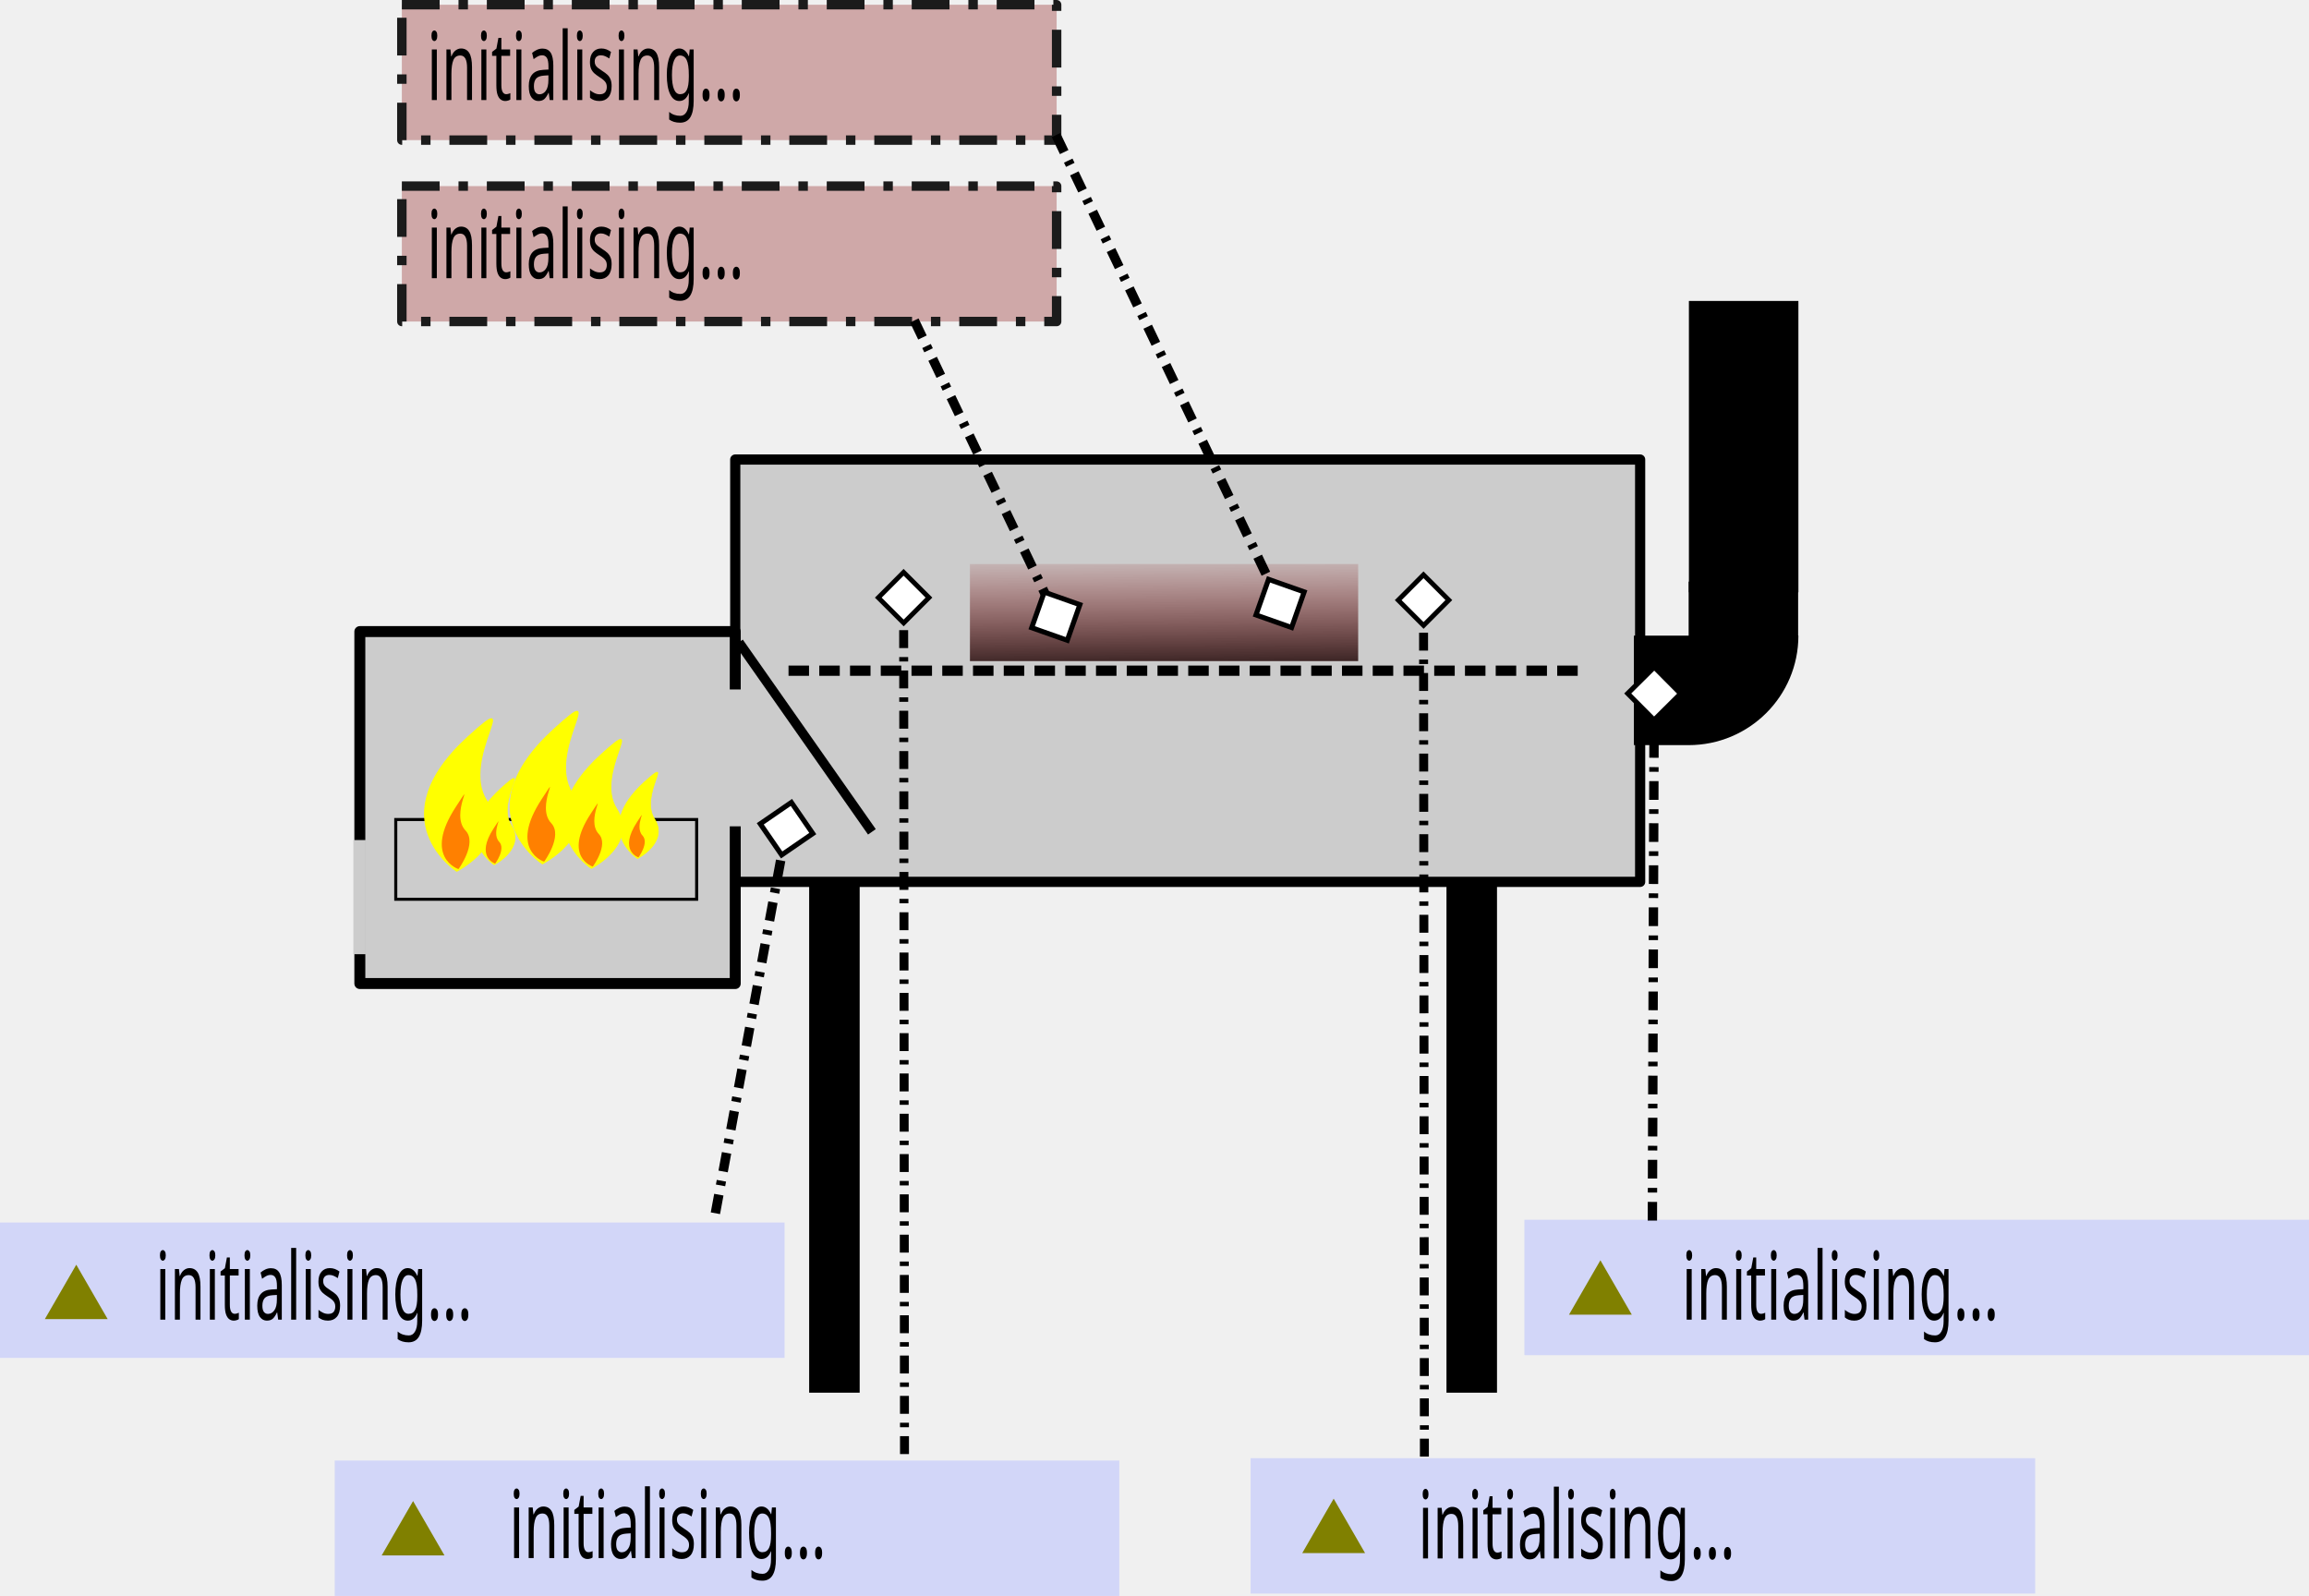
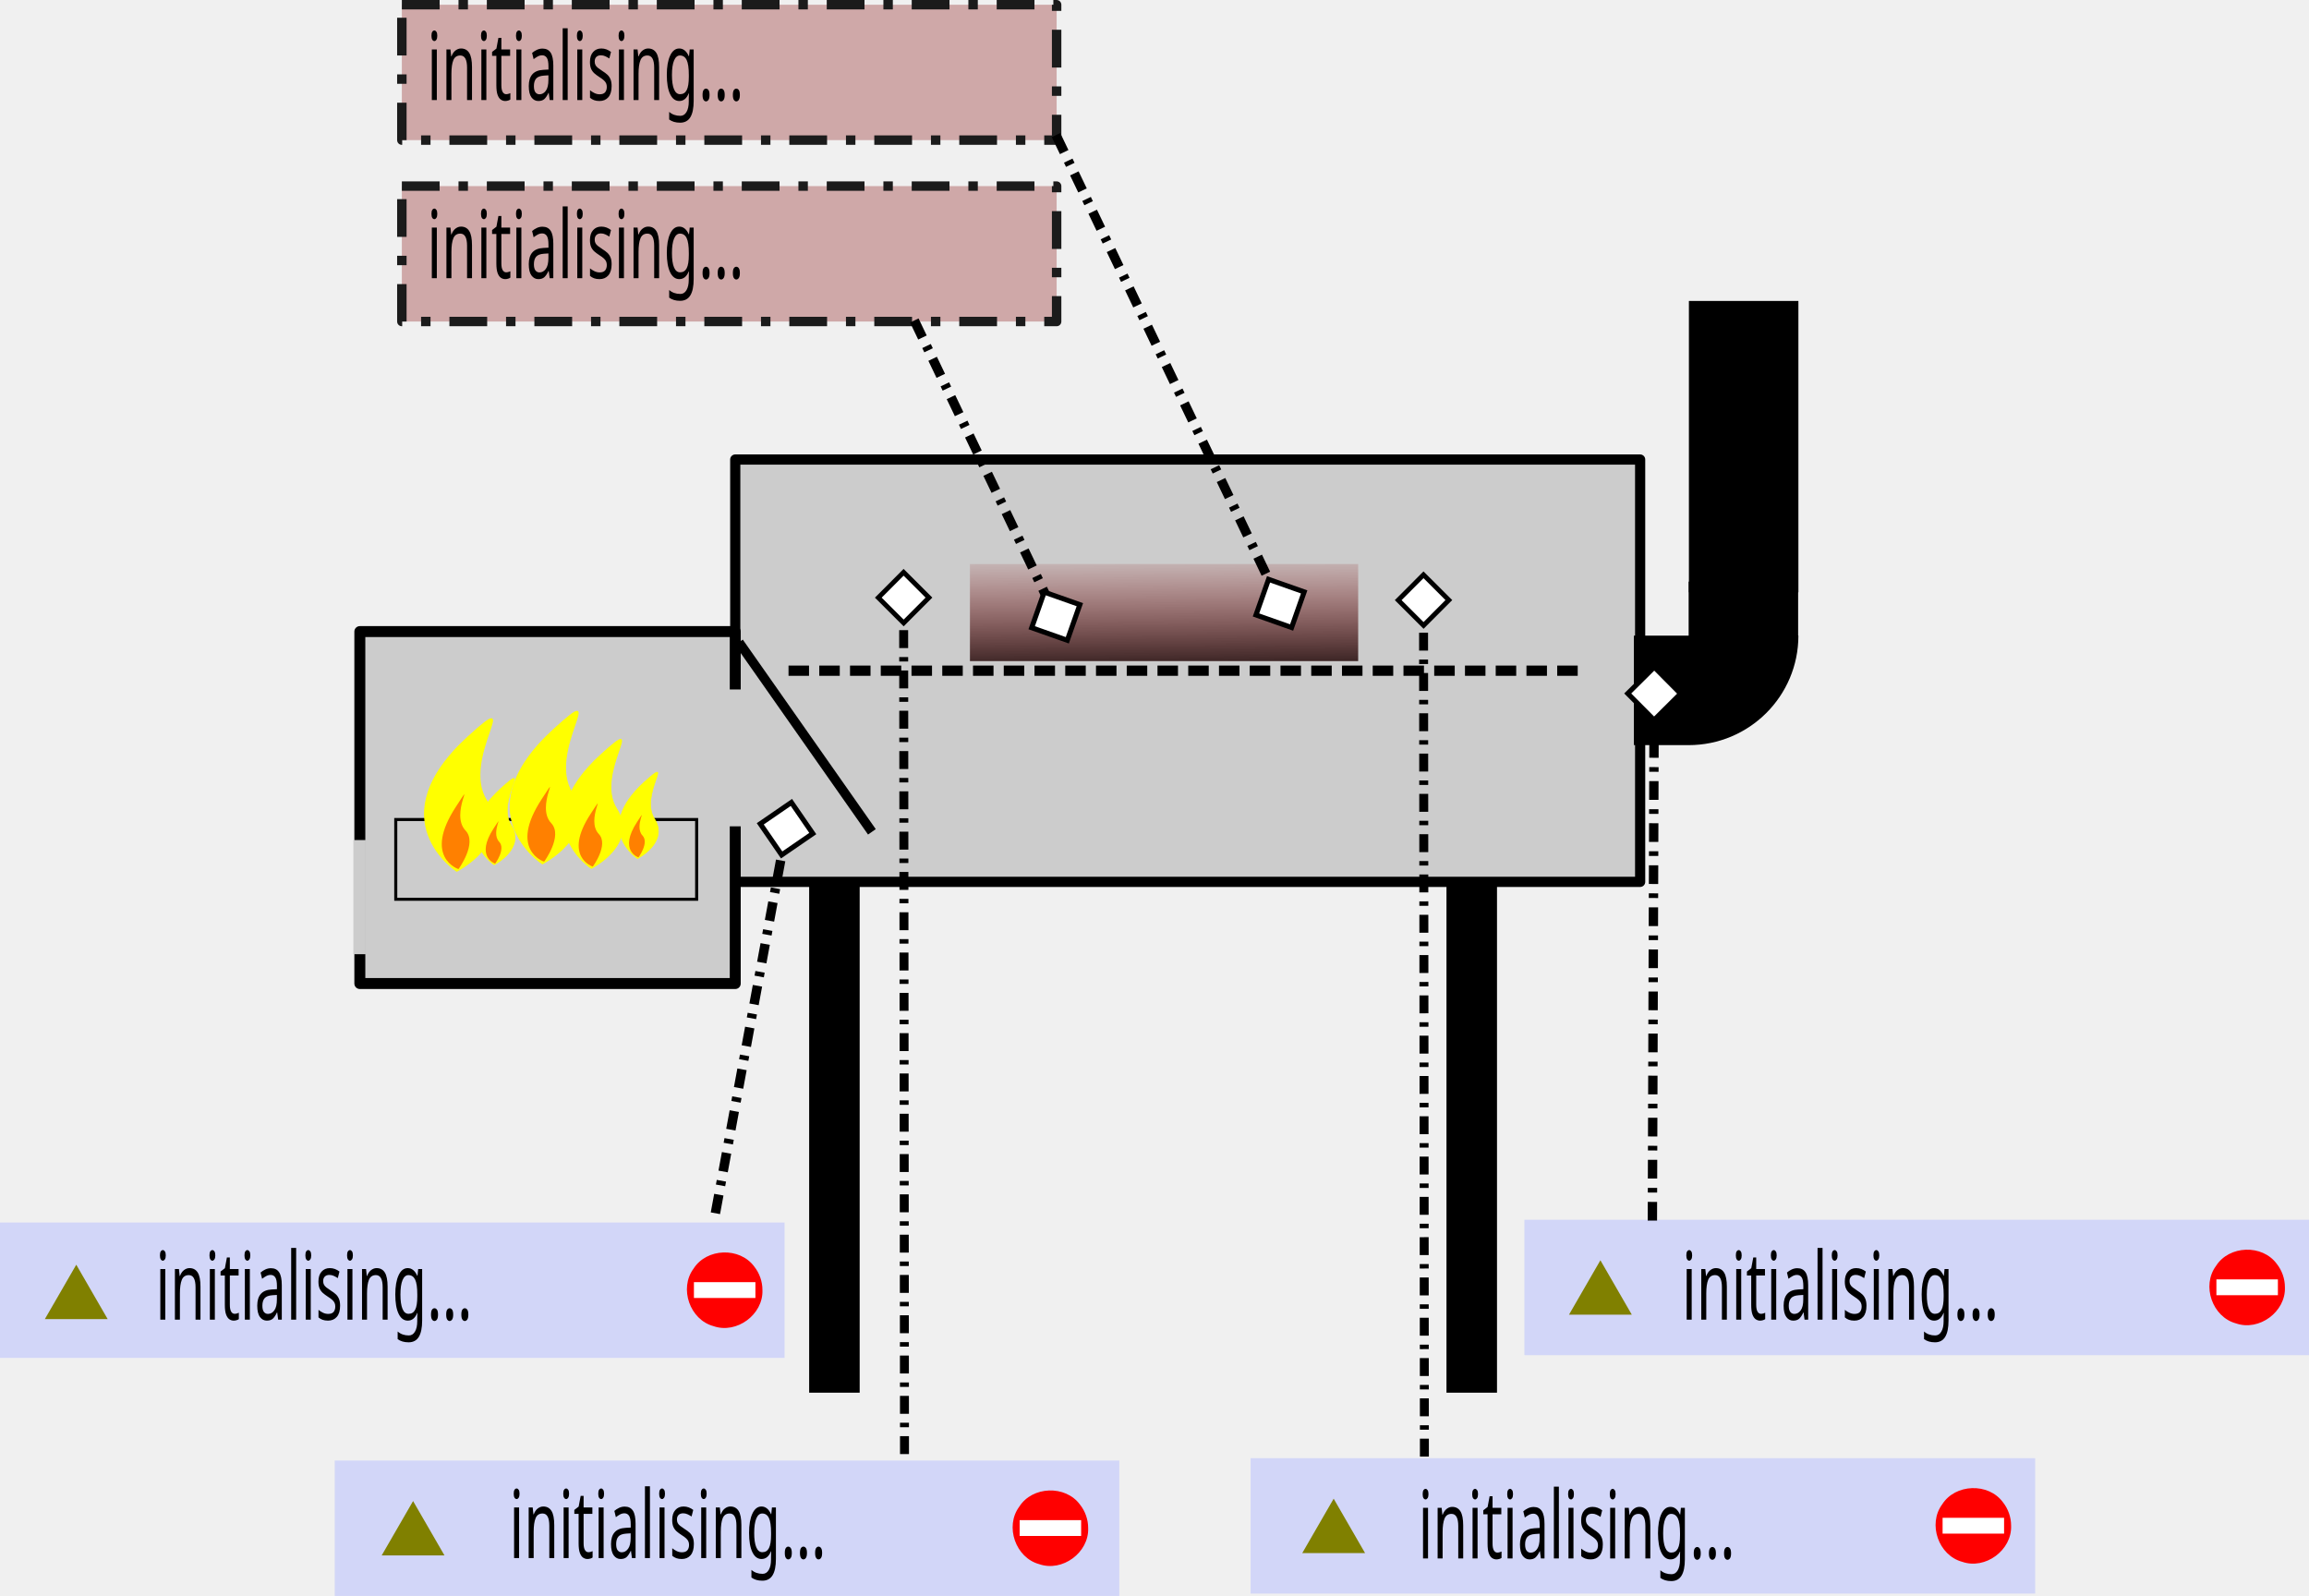
<svg xmlns="http://www.w3.org/2000/svg" xmlns:xlink="http://www.w3.org/1999/xlink" width="978.195" height="676.102" id="svg2" version="1.1">
  <defs id="defs4">
    <linearGradient id="linearGradient4293">
      <stop style="stop-color:#000000;stop-opacity:1;" offset="0" id="stop4295" />
      <stop style="stop-color:#980000;stop-opacity:0" offset="1" id="stop4297" />
    </linearGradient>
    <marker orient="auto" refY="0" refX="0" id="EmptyDiamondM" style="overflow:visible">
      <path id="path3927" d="M 0,-7.071 -7.071,0 0,7.071 7.071,0 0,-7.071 Z" style="fill:#ffffff;fill-rule:evenodd;stroke:#000000;stroke-width:1pt" transform="scale(0.4,0.4)" />
    </marker>
    <marker orient="auto" refY="0" refX="0" id="EmptyDiamondL" style="overflow:visible">
      <path id="path3924" d="M 0,-7.071 -7.071,0 0,7.071 7.071,0 0,-7.071 Z" style="fill:#ffffff;fill-rule:evenodd;stroke:#000000;stroke-width:1pt" transform="scale(0.8,0.8)" />
    </marker>
    <marker orient="auto" refY="0" refX="0" id="EmptyDiamondM-8" style="overflow:visible">
      <path id="path3927-4" d="M 0,-7.071 -7.071,0 0,7.071 7.071,0 0,-7.071 Z" style="fill:#ffffff;fill-rule:evenodd;stroke:#000000;stroke-width:1pt" transform="scale(0.4,0.4)" />
    </marker>
    <marker orient="auto" refY="0" refX="0" id="EmptyDiamondM-3" style="overflow:visible">
      <path id="path3927-8" d="M 0,-7.071 -7.071,0 0,7.071 7.071,0 0,-7.071 Z" style="fill:#ffffff;fill-rule:evenodd;stroke:#000000;stroke-width:1pt" transform="scale(0.4,0.4)" />
    </marker>
    <marker orient="auto" refY="0" refX="0" id="EmptyDiamondM-3-6" style="overflow:visible">
      <path id="path3927-8-1" d="M 0,-7.071 -7.071,0 0,7.071 7.071,0 0,-7.071 Z" style="fill:#ffffff;fill-rule:evenodd;stroke:#000000;stroke-width:1pt" transform="scale(0.4,0.4)" />
    </marker>
    <marker orient="auto" refY="0" refX="0" id="EmptyDiamondM-3-64" style="overflow:visible">
      <path id="path3927-8-8" d="M 0,-7.071 -7.071,0 0,7.071 7.071,0 0,-7.071 Z" style="fill:#ffffff;fill-rule:evenodd;stroke:#000000;stroke-width:1pt" transform="scale(0.4,0.4)" />
    </marker>
    <linearGradient xlink:href="#linearGradient4293" id="linearGradient4299" x1="77.7" y1="108.194" x2="77.026" y2="47.527" gradientUnits="userSpaceOnUse" gradientTransform="matrix(1.386364,0,0,1,300.1997,62.0368)" />
    <marker orient="auto" refY="0" refX="0" id="EmptyDiamondM-3-5" style="overflow:visible">
      <path id="path3927-8-6" d="M 0,-7.071 -7.071,0 0,7.071 7.071,0 0,-7.071 Z" style="fill:#ffffff;fill-rule:evenodd;stroke:#000000;stroke-width:1pt" transform="scale(0.4,0.4)" />
    </marker>
    <marker orient="auto" refY="0" refX="0" id="EmptyDiamondM-3-5-9" style="overflow:visible">
      <path id="path3927-8-6-5" d="M 0,-7.071 -7.071,0 0,7.071 7.071,0 0,-7.071 Z" style="fill:#ffffff;fill-rule:evenodd;stroke:#000000;stroke-width:1pt" transform="scale(0.4,0.4)" />
    </marker>
    <marker orient="auto" refY="0" refX="0" id="EmptyDiamondM-3-5-9-0" style="overflow:visible">
      <path id="path3927-8-6-5-4" d="M 0,-7.071 -7.071,0 0,7.071 7.071,0 0,-7.071 Z" style="fill:#ffffff;fill-rule:evenodd;stroke:#000000;stroke-width:1pt" transform="scale(0.4,0.4)" />
    </marker>
  </defs>
  <g id="layer1" transform="translate(77.78124,121.632)">
    <rect style="opacity:0.885;fill:#cfd3f9;fill-opacity:1;stroke:none;stroke-width:4;stroke-linejoin:round;stroke-miterlimit:4;stroke-dasharray:16, 8, 4, 8;stroke-dashoffset:0;stroke-opacity:1" id="rect3014-97" width="332.39" height="57.364" x="568.024" y="395.106" />
    <rect style="opacity:0.885;fill:#cfd3f9;fill-opacity:1;stroke:none;stroke-width:4;stroke-linejoin:round;stroke-miterlimit:4;stroke-dasharray:16, 8, 4, 8;stroke-dashoffset:0;stroke-opacity:1" id="rect3014-3" width="332.39" height="57.364" x="452.024" y="496.106" />
    <rect style="opacity:0.885;fill:#cfd3f9;fill-opacity:1;stroke:none;stroke-width:4;stroke-linejoin:round;stroke-miterlimit:4;stroke-dasharray:16, 8, 4, 8;stroke-dashoffset:0;stroke-opacity:1" id="rect3014-9" width="332.39" height="57.364" x="64.024" y="497.106" />
    <rect style="fill:#cccccc;stroke:#000000;stroke-width:4.31;stroke-linejoin:round;stroke-miterlimit:4;stroke-dasharray:none;stroke-opacity:1" id="smoke_chamber" width="383.353" height="178.92" x="233.702" y="73.04" />
    <rect style="fill:#cccccc;stroke:#000000;stroke-width:4.639;stroke-linejoin:round;stroke-miterlimit:4;stroke-dasharray:none;stroke-opacity:1" id="firebox" width="159.04" height="149.1" x="74.662" y="145.933" />
    <rect style="fill:#cccccc;stroke:none" id="firebox_exhaust" width="24.85" height="57.983" x="220.449" y="170.452" />
    <path style="fill:none;stroke:#000000;stroke-width:4;stroke-linecap:butt;stroke-linejoin:miter;stroke-miterlimit:4;stroke-dasharray:none;stroke-opacity:1" d="m 235.262,150.475 56.331,80.292" id="firebox_baffle" />
    <rect style="fill:#cccccc;stroke:none" id="firebox_intake" width="5.219" height="48.362" x="71.929" y="234.246" />
    <rect style="fill:#cccccc;stroke:#000000;stroke-width:1.286;stroke-opacity:1" id="firebox_tray" width="127.468" height="33.779" x="89.882" y="225.553" />
    <g id="flame_1" transform="matrix(0.9180834,0,0,0.9180834,-89.0745,87.68783)">
      <path id="path3789" d="m 262.582,170.584 c 0,0 -36.74,-23.812 5.393,-62.14 26.254,-23.882 -3.922,10.187 8.335,29.542 12.257,19.355 -13.728,32.598 -13.728,32.598 z" style="fill:#ffff00;fill-opacity:1;stroke:#ffff00;stroke-width:0.495px;stroke-linecap:butt;stroke-linejoin:miter;stroke-opacity:1" />
      <path id="path3789-6" d="m 263.382,169.617 c 0,0 -16.582,-5.325 -1.101,-28.889 9.646,-14.683 -3.007,3.342 4.353,11.079 5.592,5.878 -3.252,17.81 -3.252,17.81 z" style="fill:#ff8000;fill-opacity:1;stroke:none" />
    </g>
    <g transform="matrix(0.9180834,0,0,0.9180834,-125.36,90.82844)" id="flame_1-3">
      <path id="path3789-5" d="m 262.582,170.584 c 0,0 -36.74,-23.812 5.393,-62.14 26.254,-23.882 -3.922,10.187 8.335,29.542 12.257,19.355 -13.728,32.598 -13.728,32.598 z" style="fill:#ffff00;fill-opacity:1;stroke:#ffff00;stroke-width:0.495px;stroke-linecap:butt;stroke-linejoin:miter;stroke-opacity:1" />
      <path id="path3789-6-6" d="m 263.382,169.617 c 0,0 -16.582,-5.325 -1.101,-28.889 9.646,-14.683 -3.007,3.342 4.353,11.079 5.592,5.878 -3.252,17.81 -3.252,17.81 z" style="fill:#ff8000;fill-opacity:1;stroke:none" />
    </g>
    <g transform="matrix(0.7768827,0,0,0.7768827,-31.2624,113.7264)" id="flame_1-6">
      <path id="path3789-3" d="m 262.582,170.584 c 0,0 -36.74,-23.812 5.393,-62.14 26.254,-23.882 -3.922,10.187 8.335,29.542 12.257,19.355 -13.728,32.598 -13.728,32.598 z" style="fill:#ffff00;fill-opacity:1;stroke:#ffff00;stroke-width:0.495px;stroke-linecap:butt;stroke-linejoin:miter;stroke-opacity:1" />
      <path id="path3789-6-0" d="m 263.382,169.617 c 0,0 -16.582,-5.325 -1.101,-28.889 9.646,-14.683 -3.007,3.342 4.353,11.079 5.592,5.878 -3.252,17.81 -3.252,17.81 z" style="fill:#ff8000;fill-opacity:1;stroke:none" />
    </g>
    <path style="fill:#000000;fill-opacity:1;stroke:none" d="m 637.603,124.779 0,22.867 -23.193,0 0,46.387 23.193,0 c 25.683,0 46.495,-20.768 46.495,-46.387 l -0.109,0 0,-22.867 -46.387,0 z" id="rect3850" />
    <rect style="fill:#000000;fill-opacity:1;stroke:none" id="rect3865" width="46.387" height="123.422" x="637.712" y="5.862" />
    <path style="fill:none;stroke:#000000;stroke-width:4.342;stroke-linecap:butt;stroke-linejoin:miter;stroke-miterlimit:4;stroke-dasharray:8.684, 4.342;stroke-dashoffset:0;stroke-opacity:1" d="m 256.273,162.5 338.211,0" id="path3887" />
    <g id="flame_1-8" transform="matrix(0.5206321,0,0,0.5206321,-5.131409,155.9317)">
      <path id="path3789-65" d="m 262.582,170.584 c 0,0 -36.74,-23.812 5.393,-62.14 26.254,-23.882 -3.922,10.187 8.335,29.542 12.257,19.355 -13.728,32.598 -13.728,32.598 z" style="fill:#ffff00;fill-opacity:1;stroke:#ffff00;stroke-width:0.495px;stroke-linecap:butt;stroke-linejoin:miter;stroke-opacity:1" />
      <path id="path3789-6-60" d="m 263.382,169.617 c 0,0 -16.582,-5.325 -1.101,-28.889 9.646,-14.683 -3.007,3.342 4.353,11.079 5.592,5.878 -3.252,17.81 -3.252,17.81 z" style="fill:#ff8000;fill-opacity:1;stroke:none" />
    </g>
    <g id="flame_1-8-8" transform="matrix(0.5206321,0,0,0.5206321,55.58288,153.2863)">
      <path id="path3789-65-1" d="m 262.582,170.584 c 0,0 -36.74,-23.812 5.393,-62.14 26.254,-23.882 -3.922,10.187 8.335,29.542 12.257,19.355 -13.728,32.598 -13.728,32.598 z" style="fill:#ffff00;fill-opacity:1;stroke:#ffff00;stroke-width:0.495px;stroke-linecap:butt;stroke-linejoin:miter;stroke-opacity:1" />
      <path id="path3789-6-60-9" d="m 263.382,169.617 c 0,0 -16.582,-5.325 -1.101,-28.889 9.646,-14.683 -3.007,3.342 4.353,11.079 5.592,5.878 -3.252,17.81 -3.252,17.81 z" style="fill:#ff8000;fill-opacity:1;stroke:none" />
    </g>
    <path style="fill:none;stroke:#000000;stroke-width:21.4;stroke-linecap:butt;stroke-linejoin:miter;stroke-miterlimit:4;stroke-dasharray:none;stroke-opacity:1" d="m 275.714,252.648 0,215.714" id="path3784" />
    <path style="fill:none;stroke:#000000;stroke-width:21.4;stroke-linecap:butt;stroke-linejoin:miter;stroke-miterlimit:4;stroke-dasharray:none;stroke-opacity:1" d="m 545.714,252.648 0,215.714" id="path3784-0" />
    <rect style="opacity:0.885;fill:#cfd3f9;fill-opacity:1;stroke:none;stroke-width:4;stroke-linejoin:round;stroke-miterlimit:4;stroke-dasharray:16, 8, 4, 8;stroke-dashoffset:0;stroke-opacity:1" id="rect3014" width="332.39" height="57.364" x="-77.781" y="396.272" />
    <text xml:space="preserve" style="font-style:normal;font-weight:normal;font-size:30.956px;line-height:125%;font-family:Sans;letter-spacing:0px;word-spacing:0px;fill:#000000;fill-opacity:1;stroke:none" x="-15.371" y="338.53" id="inlet_temp" transform="scale(0.773903,1.292152)">
      <tspan id="tspan3806" x="-15.371" y="338.53">initialising...</tspan>
    </text>
    <text xml:space="preserve" style="font-style:normal;font-weight:normal;font-size:40px;line-height:125%;font-family:Sans;letter-spacing:0px;word-spacing:0px;fill:#000000;fill-opacity:1;stroke:none" x="258.571" y="639.505" id="text3808">
      <tspan id="tspan3810" x="258.571" y="639.505" />
    </text>
    <path style="fill:none;stroke:#000000;stroke-width:4;stroke-linecap:butt;stroke-linejoin:miter;stroke-miterlimit:4;stroke-dasharray:8, 4, 2, 4;stroke-dashoffset:0;stroke-opacity:1;marker-end:url(#EmptyDiamondM)" d="M 225.293,392.343 255.424,229.432" id="path3812" />
    <text xml:space="preserve" style="font-style:normal;font-weight:normal;font-size:30.956px;line-height:125%;font-family:Sans;letter-spacing:0px;word-spacing:0px;fill:#000000;fill-opacity:1;stroke:none" x="820.189" y="338.531" id="exhaust_temp" transform="scale(0.773903,1.292152)">
      <tspan id="tspan3806-2" x="820.189" y="338.531">initialising...</tspan>
    </text>
    <path style="fill:none;stroke:#000000;stroke-width:3.961;stroke-linecap:butt;stroke-linejoin:miter;stroke-miterlimit:4;stroke-dasharray:7.922, 3.961, 1.981, 3.961;stroke-dashoffset:0;stroke-opacity:1;marker-end:url(#EmptyDiamondM-8)" d="M 622.24,395.462 622.999,172.189" id="path3812-9" />
    <text xml:space="preserve" style="font-style:normal;font-weight:normal;font-size:30.956px;line-height:125%;font-family:Sans;letter-spacing:0px;word-spacing:0px;fill:#000000;fill-opacity:1;stroke:none" x="178.289" y="416.685" id="chamber_temp_1" transform="scale(0.773903,1.292152)">
      <tspan id="tspan3806-27" x="178.289" y="416.685">initialising...</tspan>
    </text>
    <path style="fill:none;stroke:#000000;stroke-width:3.794;stroke-linecap:butt;stroke-linejoin:miter;stroke-miterlimit:4;stroke-dasharray:7.588, 3.794, 1.897, 3.794;stroke-dashoffset:0;stroke-opacity:1;marker-end:url(#EmptyDiamondM-3)" d="M 305.409,494.377 305.036,131.544" id="path3812-2" />
    <text xml:space="preserve" style="font-style:normal;font-weight:normal;font-size:30.956px;line-height:125%;font-family:Sans;letter-spacing:0px;word-spacing:0px;fill:#000000;fill-opacity:1;stroke:none" x="675.856" y="416.812" id="chamber_temp_2" transform="scale(0.773903,1.292152)">
      <tspan id="tspan3806-27-7" x="675.856" y="416.812">initialising...</tspan>
    </text>
    <path style="fill:none;stroke:#000000;stroke-width:3.794;stroke-linecap:butt;stroke-linejoin:miter;stroke-miterlimit:4;stroke-dasharray:7.587, 3.794, 1.897, 3.794;stroke-dashoffset:0;stroke-opacity:1;marker-end:url(#EmptyDiamondM-3-64)" d="M 525.661,495.432 525.288,132.6" id="path3812-2-5" />
    <rect style="fill:url(#linearGradient4299);fill-opacity:1;stroke:none;stroke-width:4;stroke-miterlimit:4;stroke-dasharray:8, 4, 2, 4;stroke-dashoffset:0;stroke-opacity:1" id="rect4291" width="164.473" height="41.118" x="333.129" y="117.316" />
    <path style="fill:none;stroke:#000000;stroke-width:4;stroke-linecap:butt;stroke-linejoin:miter;stroke-miterlimit:4;stroke-dasharray:8, 4, 2, 4;stroke-dashoffset:0;stroke-opacity:1;marker-end:url(#EmptyDiamondM-3-5-9)" d="M 369.597,-64.417 464.517,134.004" id="path3812-2-4-1" />
    <rect style="opacity:0.885;fill:#cb9f9f;fill-opacity:1;stroke:#000000;stroke-width:4;stroke-linejoin:round;stroke-miterlimit:4;stroke-dasharray:16, 8, 4, 8;stroke-dashoffset:0;stroke-opacity:1" id="rect3014-1-4" width="277.39" height="57.364" x="92.463" y="-42.788" />
    <rect style="opacity:0.885;fill:#cb9f9f;fill-opacity:1;stroke:#000000;stroke-width:4;stroke-linejoin:round;stroke-miterlimit:4;stroke-dasharray:16, 8, 4, 8;stroke-dashoffset:0;stroke-opacity:1" id="rect3014-1-5" width="277.39" height="57.364" x="92.463" y="-119.632" />
    <path style="fill:none;stroke:#000000;stroke-width:4;stroke-linecap:butt;stroke-linejoin:miter;stroke-miterlimit:4;stroke-dasharray:8, 4, 2, 4;stroke-dashoffset:0;stroke-opacity:1;marker-end:url(#EmptyDiamondM-3-5-9-0)" d="M 309.558,14.131 369.492,139.415" id="path3812-2-4-1-4" />
    <text xml:space="preserve" style="font-style:normal;font-weight:normal;font-size:30.956px;line-height:125%;font-family:Sans;letter-spacing:0px;word-spacing:0px;fill:#000000;fill-opacity:1;stroke:none" x="133.26" y="-61.325" id="food_temp_1" transform="scale(0.773903,1.292152)">
      <tspan id="tspan3806-2-0" x="133.26" y="-61.325">initialising...</tspan>
    </text>
    <text xml:space="preserve" style="font-style:normal;font-weight:normal;font-size:30.956px;line-height:125%;font-family:Sans;letter-spacing:0px;word-spacing:0px;fill:#000000;fill-opacity:1;stroke:none" x="133.26" y="-2.932" id="food_temp_2" transform="scale(0.773903,1.292152)">
      <tspan id="tspan3806-2-0-1" x="133.26" y="-2.932">initialising...</tspan>
    </text>
    <path style="fill:#808000;fill-opacity:1;fill-rule:nonzero;stroke:none;stroke-width:0.2;stroke-linejoin:round;stroke-miterlimit:4;stroke-dasharray:none;stroke-dashoffset:0;stroke-opacity:1" id="inlet_temp_change" d="m -32.17,437.186 -26.603,0 13.302,-23.039 z" />
    <path style="fill:#808000;fill-opacity:1;fill-rule:nonzero;stroke:none;stroke-width:0.2;stroke-linejoin:round;stroke-miterlimit:4;stroke-dasharray:none;stroke-dashoffset:0;stroke-opacity:1" id="chamber_temp_1_change" d="m 110.52,537.308 -26.603,0 13.302,-23.039 z" />
    <path style="fill:#808000;fill-opacity:1;fill-rule:nonzero;stroke:none;stroke-width:0.2;stroke-linejoin:round;stroke-miterlimit:4;stroke-dasharray:none;stroke-dashoffset:0;stroke-opacity:1" id="chamber_temp_2_change" d="m 500.52,536.308 -26.603,0 13.302,-23.039 z" />
    <path style="fill:#808000;fill-opacity:1;fill-rule:nonzero;stroke:none;stroke-width:0.2;stroke-linejoin:round;stroke-miterlimit:4;stroke-dasharray:none;stroke-dashoffset:0;stroke-opacity:1" id="exhaust_temp_change" d="m 613.52,435.308 -26.603,0 13.302,-23.039 z" />
+     <g id="inlet_temp_stale" transform="matrix(0.7442389,0,0,0.7442389,236.1285,287.9681)">
+       <path id="path4344" d="m 12.219,183.97 c 0.529,13.943 -14.703,25.149 -27.854,20.54 -13.467,-3.617 -19.696,-21.474 -11.391,-32.68 7.436,-11.802 26.334,-12.471 34.586,-1.225 3.001,3.762 4.67,8.553 4.658,13.365 z" style="fill:#ff0000;fill-opacity:1;fill-rule:nonzero;stroke:none;stroke-width:0.2;stroke-linejoin:round;stroke-miterlimit:4;stroke-dasharray:none;stroke-dashoffset:0;stroke-opacity:1" />
+       <path id="rect4346" d="m -26.781,179.47 c 11.667,0 23.333,0 35,0 0,3 0,6 0,9 -11.667,0 -23.333,0 -35,0 0,-3 0,-6 0,-9 z" style="fill:#ffffff;fill-opacity:1;fill-rule:nonzero;stroke:none;stroke-width:0.2;stroke-linejoin:round;stroke-miterlimit:4;stroke-dasharray:none;stroke-dashoffset:0;stroke-opacity:1" />
+     </g>
+     <g id="chamber_temp_1_stale" transform="matrix(0.7442389,0,0,0.7442389,374.1195,388.8027)">
+       <path id="path4344-7" d="m 12.219,183.97 c 0.529,13.943 -14.703,25.149 -27.854,20.54 -13.467,-3.617 -19.696,-21.474 -11.391,-32.68 7.436,-11.802 26.334,-12.471 34.586,-1.225 3.001,3.762 4.67,8.553 4.658,13.365 z" style="fill:#ff0000;fill-opacity:1;fill-rule:nonzero;stroke:none;stroke-width:0.2;stroke-linejoin:round;stroke-miterlimit:4;stroke-dasharray:none;stroke-dashoffset:0;stroke-opacity:1" />
+       <path id="rect4346-4" d="m -26.781,179.47 c 11.667,0 23.333,0 35,0 0,3 0,6 0,9 -11.667,0 -23.333,0 -35,0 0,-3 0,-6 0,-9 z" style="fill:#ffffff;fill-opacity:1;fill-rule:nonzero;stroke:none;stroke-width:0.2;stroke-linejoin:round;stroke-miterlimit:4;stroke-dasharray:none;stroke-dashoffset:0;stroke-opacity:1" />
+     </g>
+     <g id="chamber_temp_2_stale" transform="matrix(0.7442389,0,0,0.7442389,765.1195,387.8027)">
+       <path id="path4344-7-5" d="m 12.219,183.97 c 0.529,13.943 -14.703,25.149 -27.854,20.54 -13.467,-3.617 -19.696,-21.474 -11.391,-32.68 7.436,-11.802 26.334,-12.471 34.586,-1.225 3.001,3.762 4.67,8.553 4.658,13.365 z" style="fill:#ff0000;fill-opacity:1;fill-rule:nonzero;stroke:none;stroke-width:0.2;stroke-linejoin:round;stroke-miterlimit:4;stroke-dasharray:none;stroke-dashoffset:0;stroke-opacity:1" />
+       <path id="rect4346-4-3" d="m -26.781,179.47 c 11.667,0 23.333,0 35,0 0,3 0,6 0,9 -11.667,0 -23.333,0 -35,0 0,-3 0,-6 0,-9 z" style="fill:#ffffff;fill-opacity:1;fill-rule:nonzero;stroke:none;stroke-width:0.2;stroke-linejoin:round;stroke-miterlimit:4;stroke-dasharray:none;stroke-dashoffset:0;stroke-opacity:1" />
+     </g>
+     <g id="exhaust_temp_stale" transform="matrix(0.7442389,0,0,0.7442389,881.1195,286.8027)">
+       <path id="path4344-7-3" d="m 12.219,183.97 c 0.529,13.943 -14.703,25.149 -27.854,20.54 -13.467,-3.617 -19.696,-21.474 -11.391,-32.68 7.436,-11.802 26.334,-12.471 34.586,-1.225 3.001,3.762 4.67,8.553 4.658,13.365 z" style="fill:#ff0000;fill-opacity:1;fill-rule:nonzero;stroke:none;stroke-width:0.2;stroke-linejoin:round;stroke-miterlimit:4;stroke-dasharray:none;stroke-dashoffset:0;stroke-opacity:1" />
+       <path id="rect4346-4-9" d="m -26.781,179.47 c 11.667,0 23.333,0 35,0 0,3 0,6 0,9 -11.667,0 -23.333,0 -35,0 0,-3 0,-6 0,-9 z" style="fill:#ffffff;fill-opacity:1;fill-rule:nonzero;stroke:none;stroke-width:0.2;stroke-linejoin:round;stroke-miterlimit:4;stroke-dasharray:none;stroke-dashoffset:0;stroke-opacity:1" />
+     </g>
  </g>
</svg>
